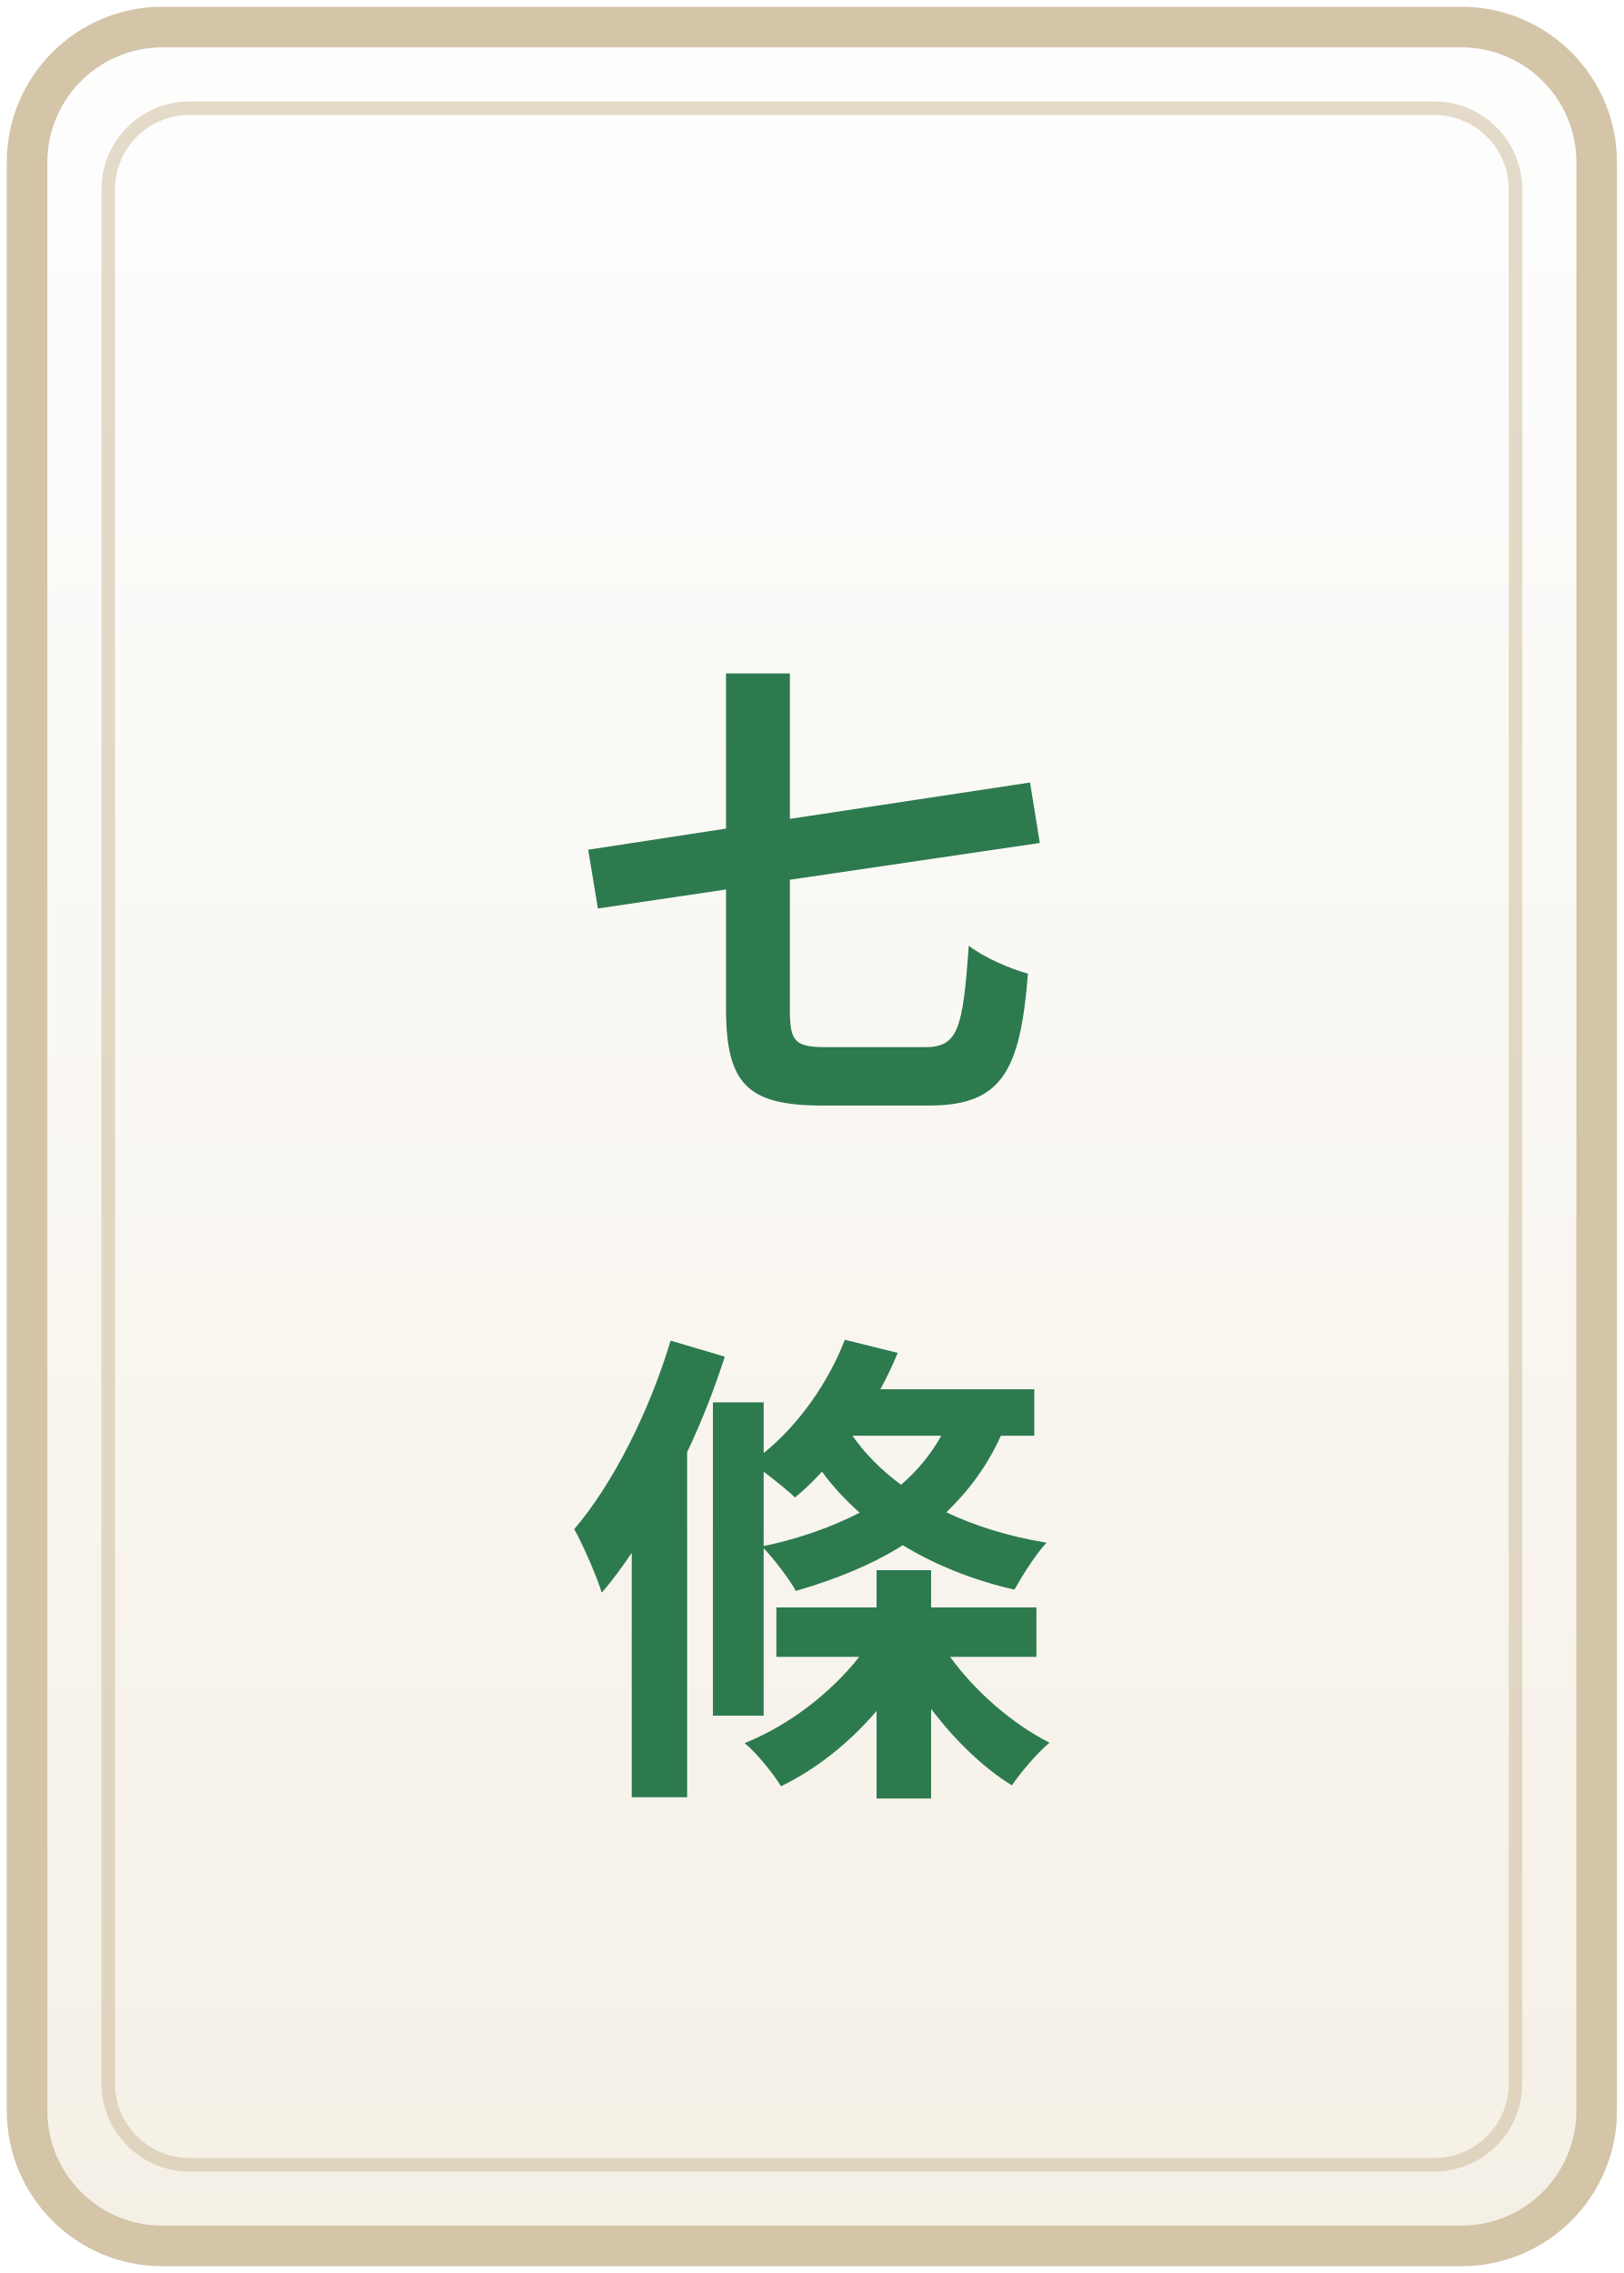
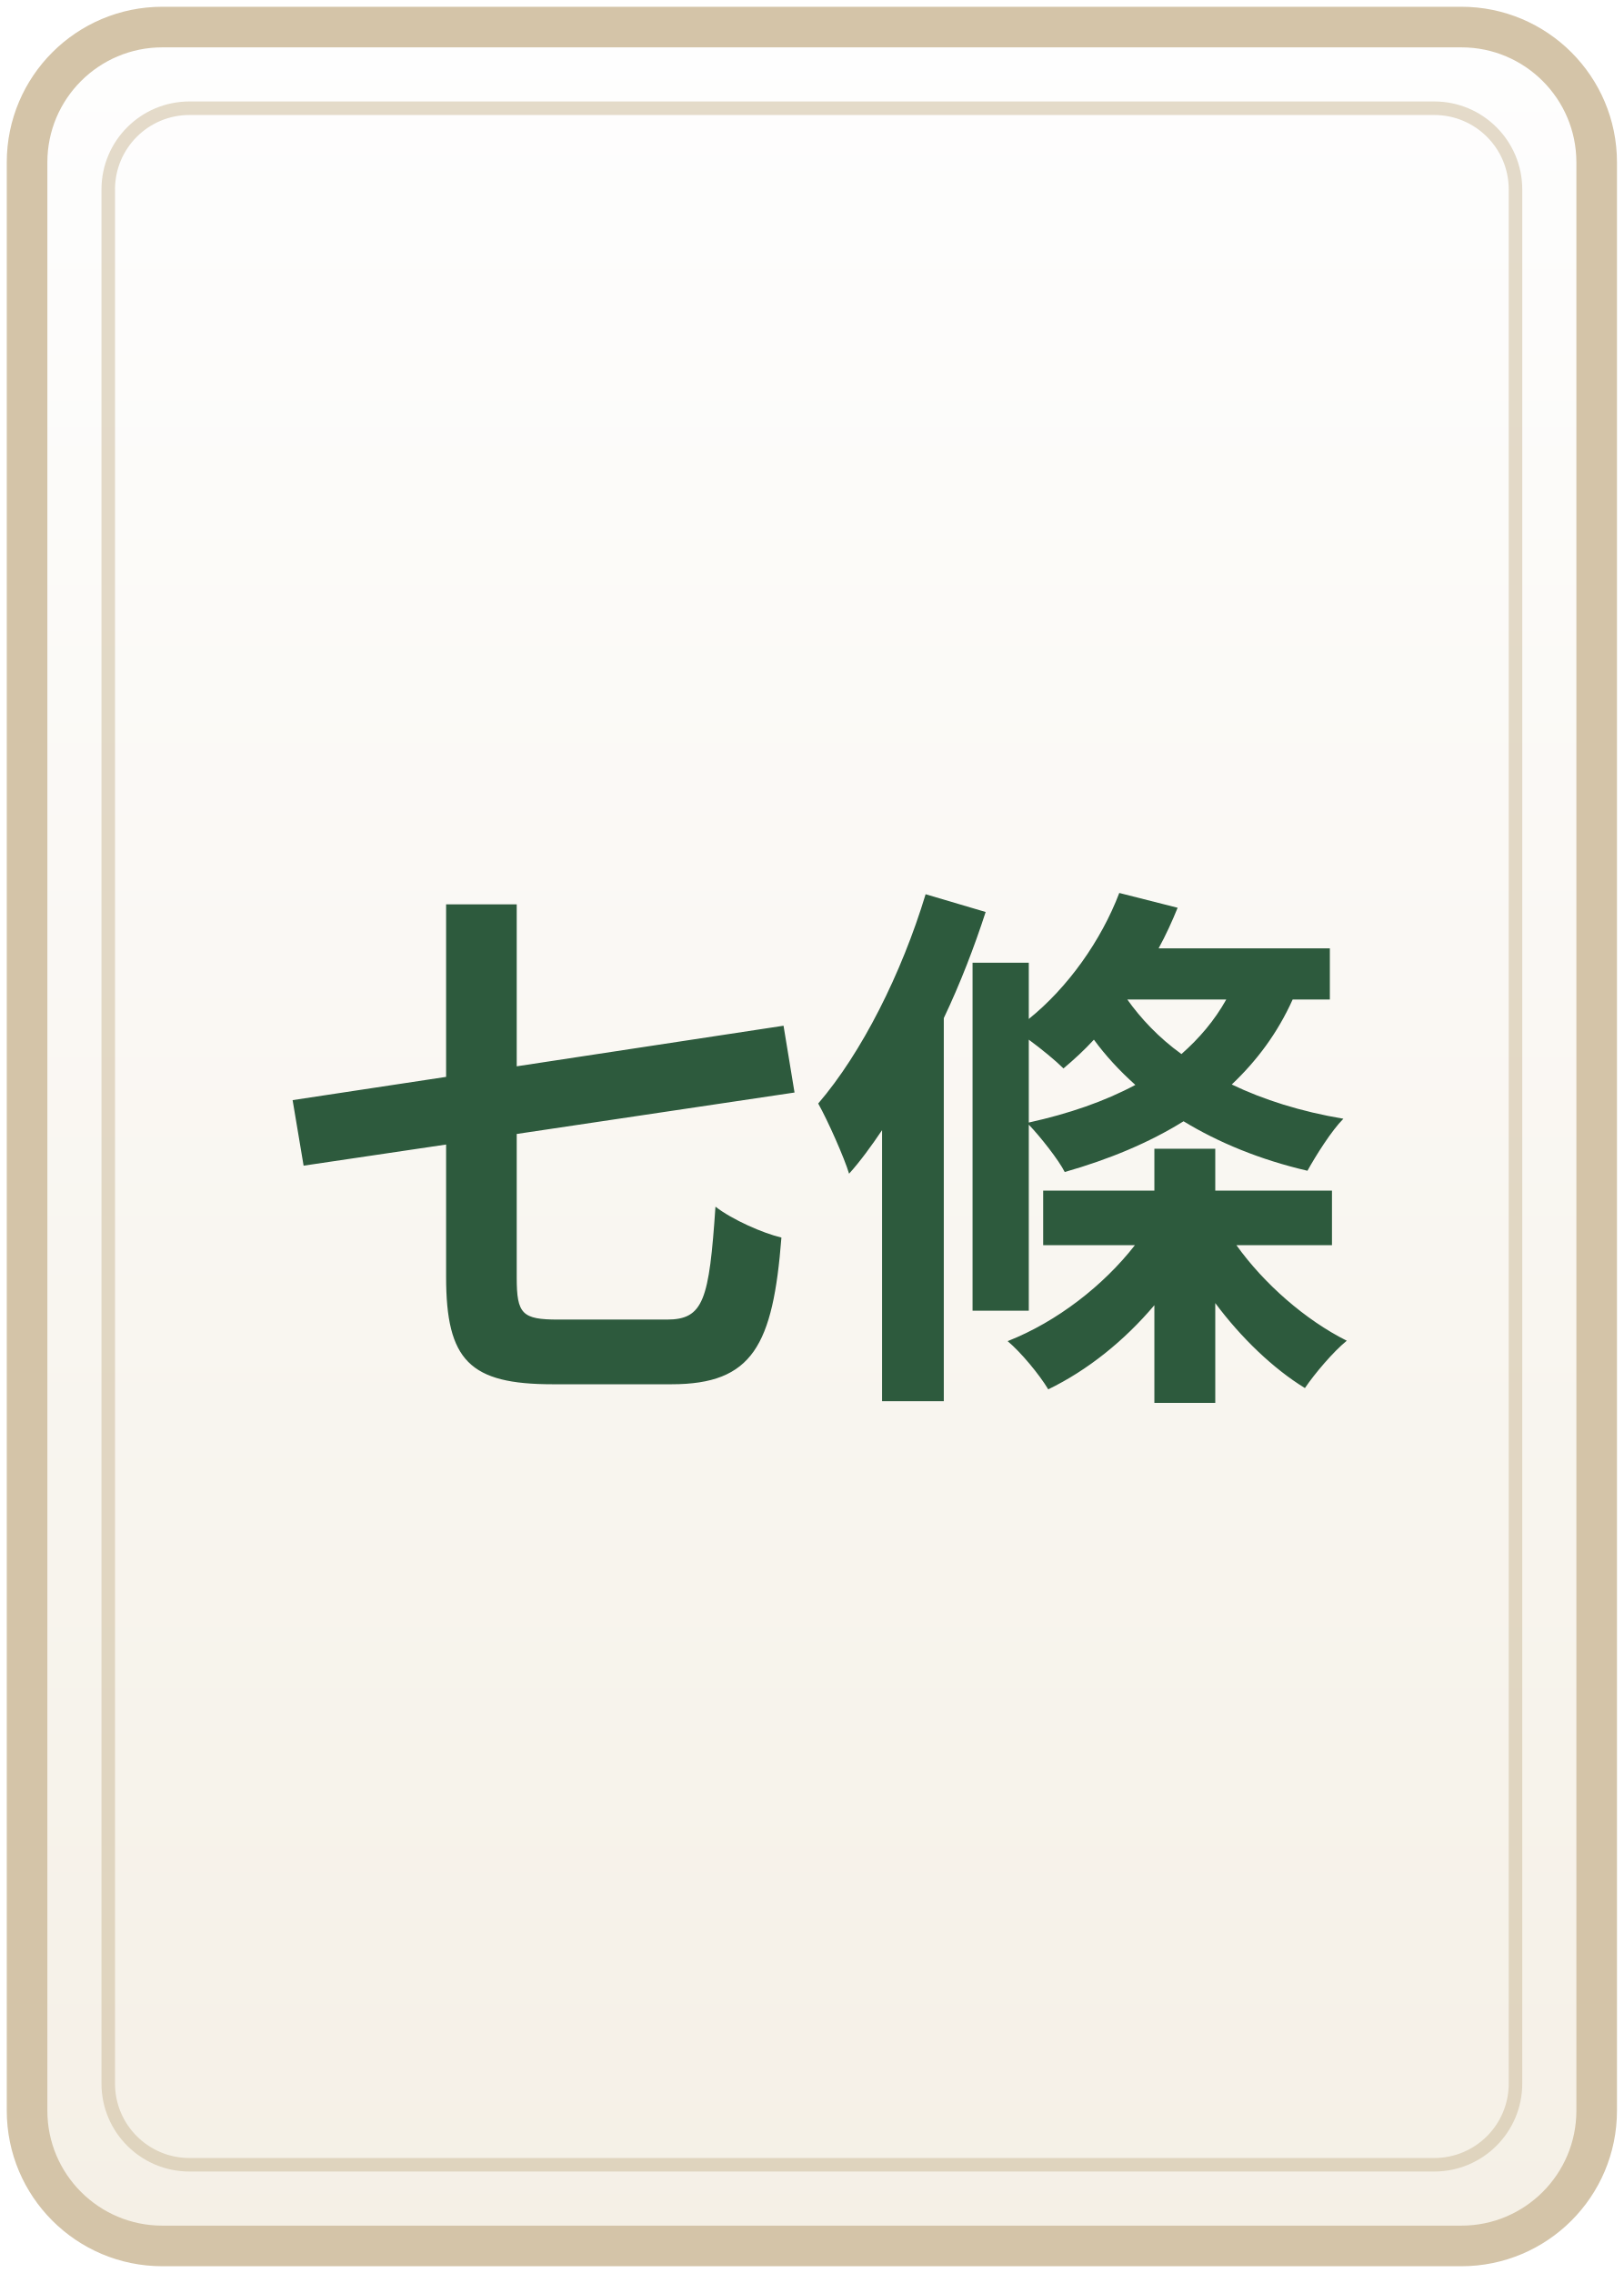
<svg xmlns="http://www.w3.org/2000/svg" width="60" height="84" viewBox="0 0 60 84">
  <defs>
    <linearGradient id="tileBg" x1="0%" y1="0%" x2="0%" y2="100%">
      <stop offset="0%" style="stop-color:#fefefe;stop-opacity:1" />
      <stop offset="100%" style="stop-color:#f5f0e6;stop-opacity:1" />
    </linearGradient>
  </defs>
  <rect x="1" y="1" width="58" height="82" rx="5" fill="url(#tileBg)" stroke="#d4c4a8" stroke-width="1.5" />
  <rect x="4" y="4" width="52" height="76" rx="3" fill="none" stroke="#c9b896" stroke-width="0.5" opacity="0.5" />
  <g transform="translate(30, 42)">
-     <text x="0" y="-5" font-size="18" font-weight="bold" fill="#2d7a4f" text-anchor="middle" writing-mode="tb" font-family="Microsoft JhengHei, Arial, sans-serif">七</text>
-     <text x="0" y="20" font-size="18" font-weight="bold" fill="#2d7a4f" text-anchor="middle" writing-mode="tb" font-family="Microsoft JhengHei, Arial, sans-serif">條</text>
+     <text x="0" y="8" font-size="20" font-weight="bold" fill="#2d5a3d" text-anchor="middle" font-family="Microsoft JhengHei, Arial, sans-serif">七條</text>
  </g>
</svg>
